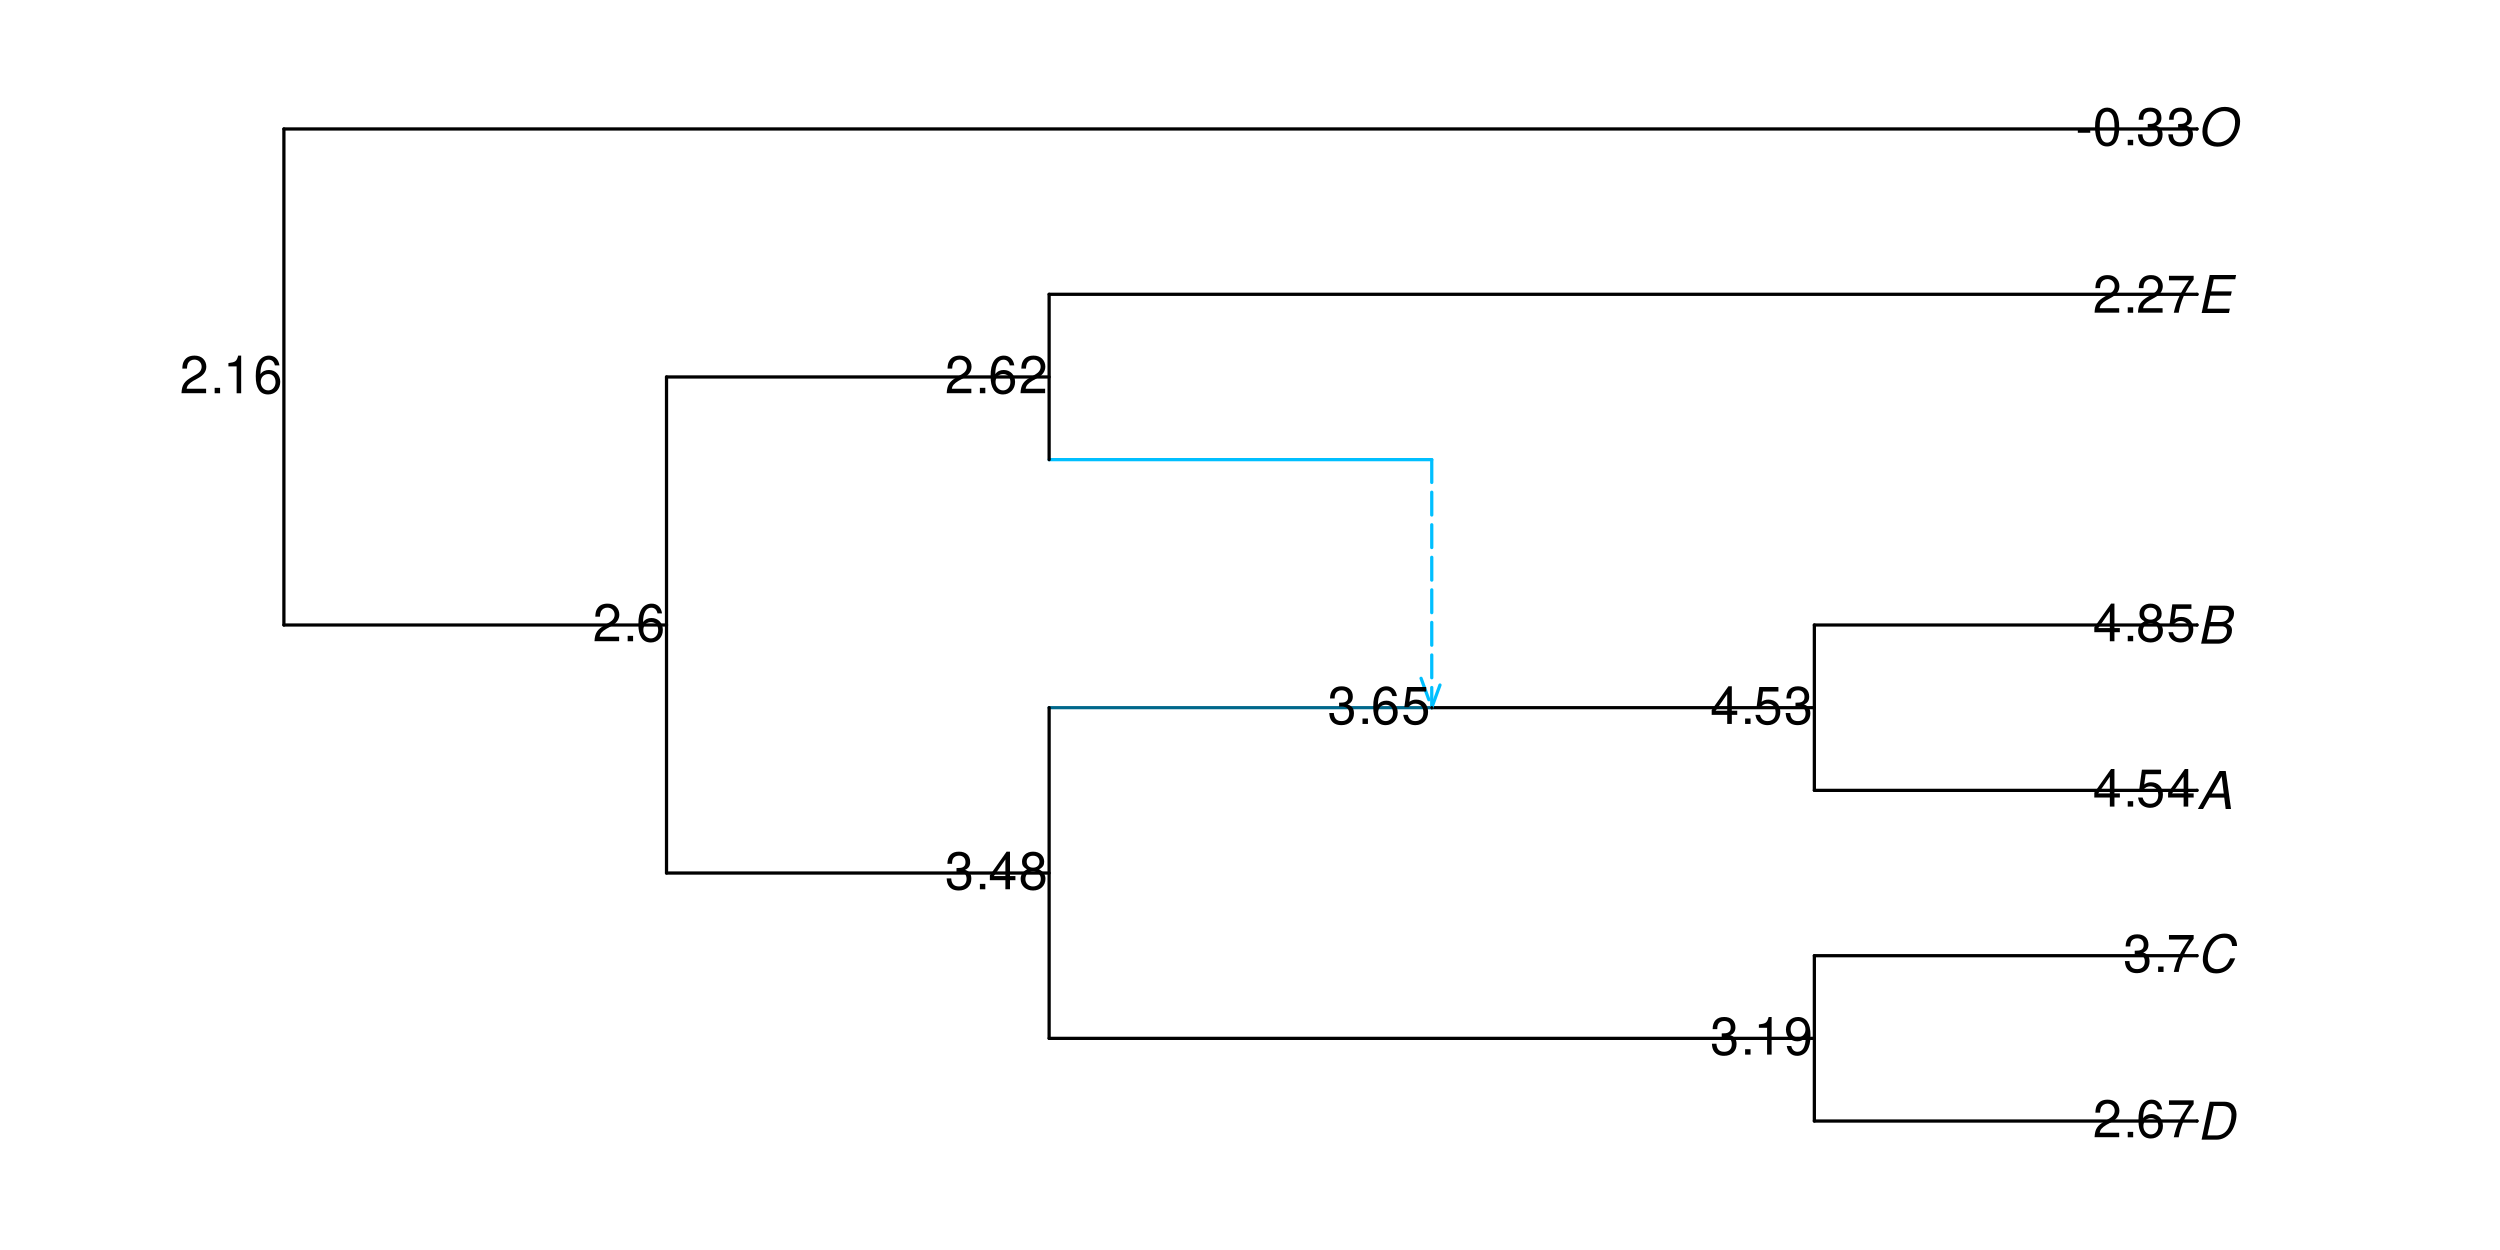
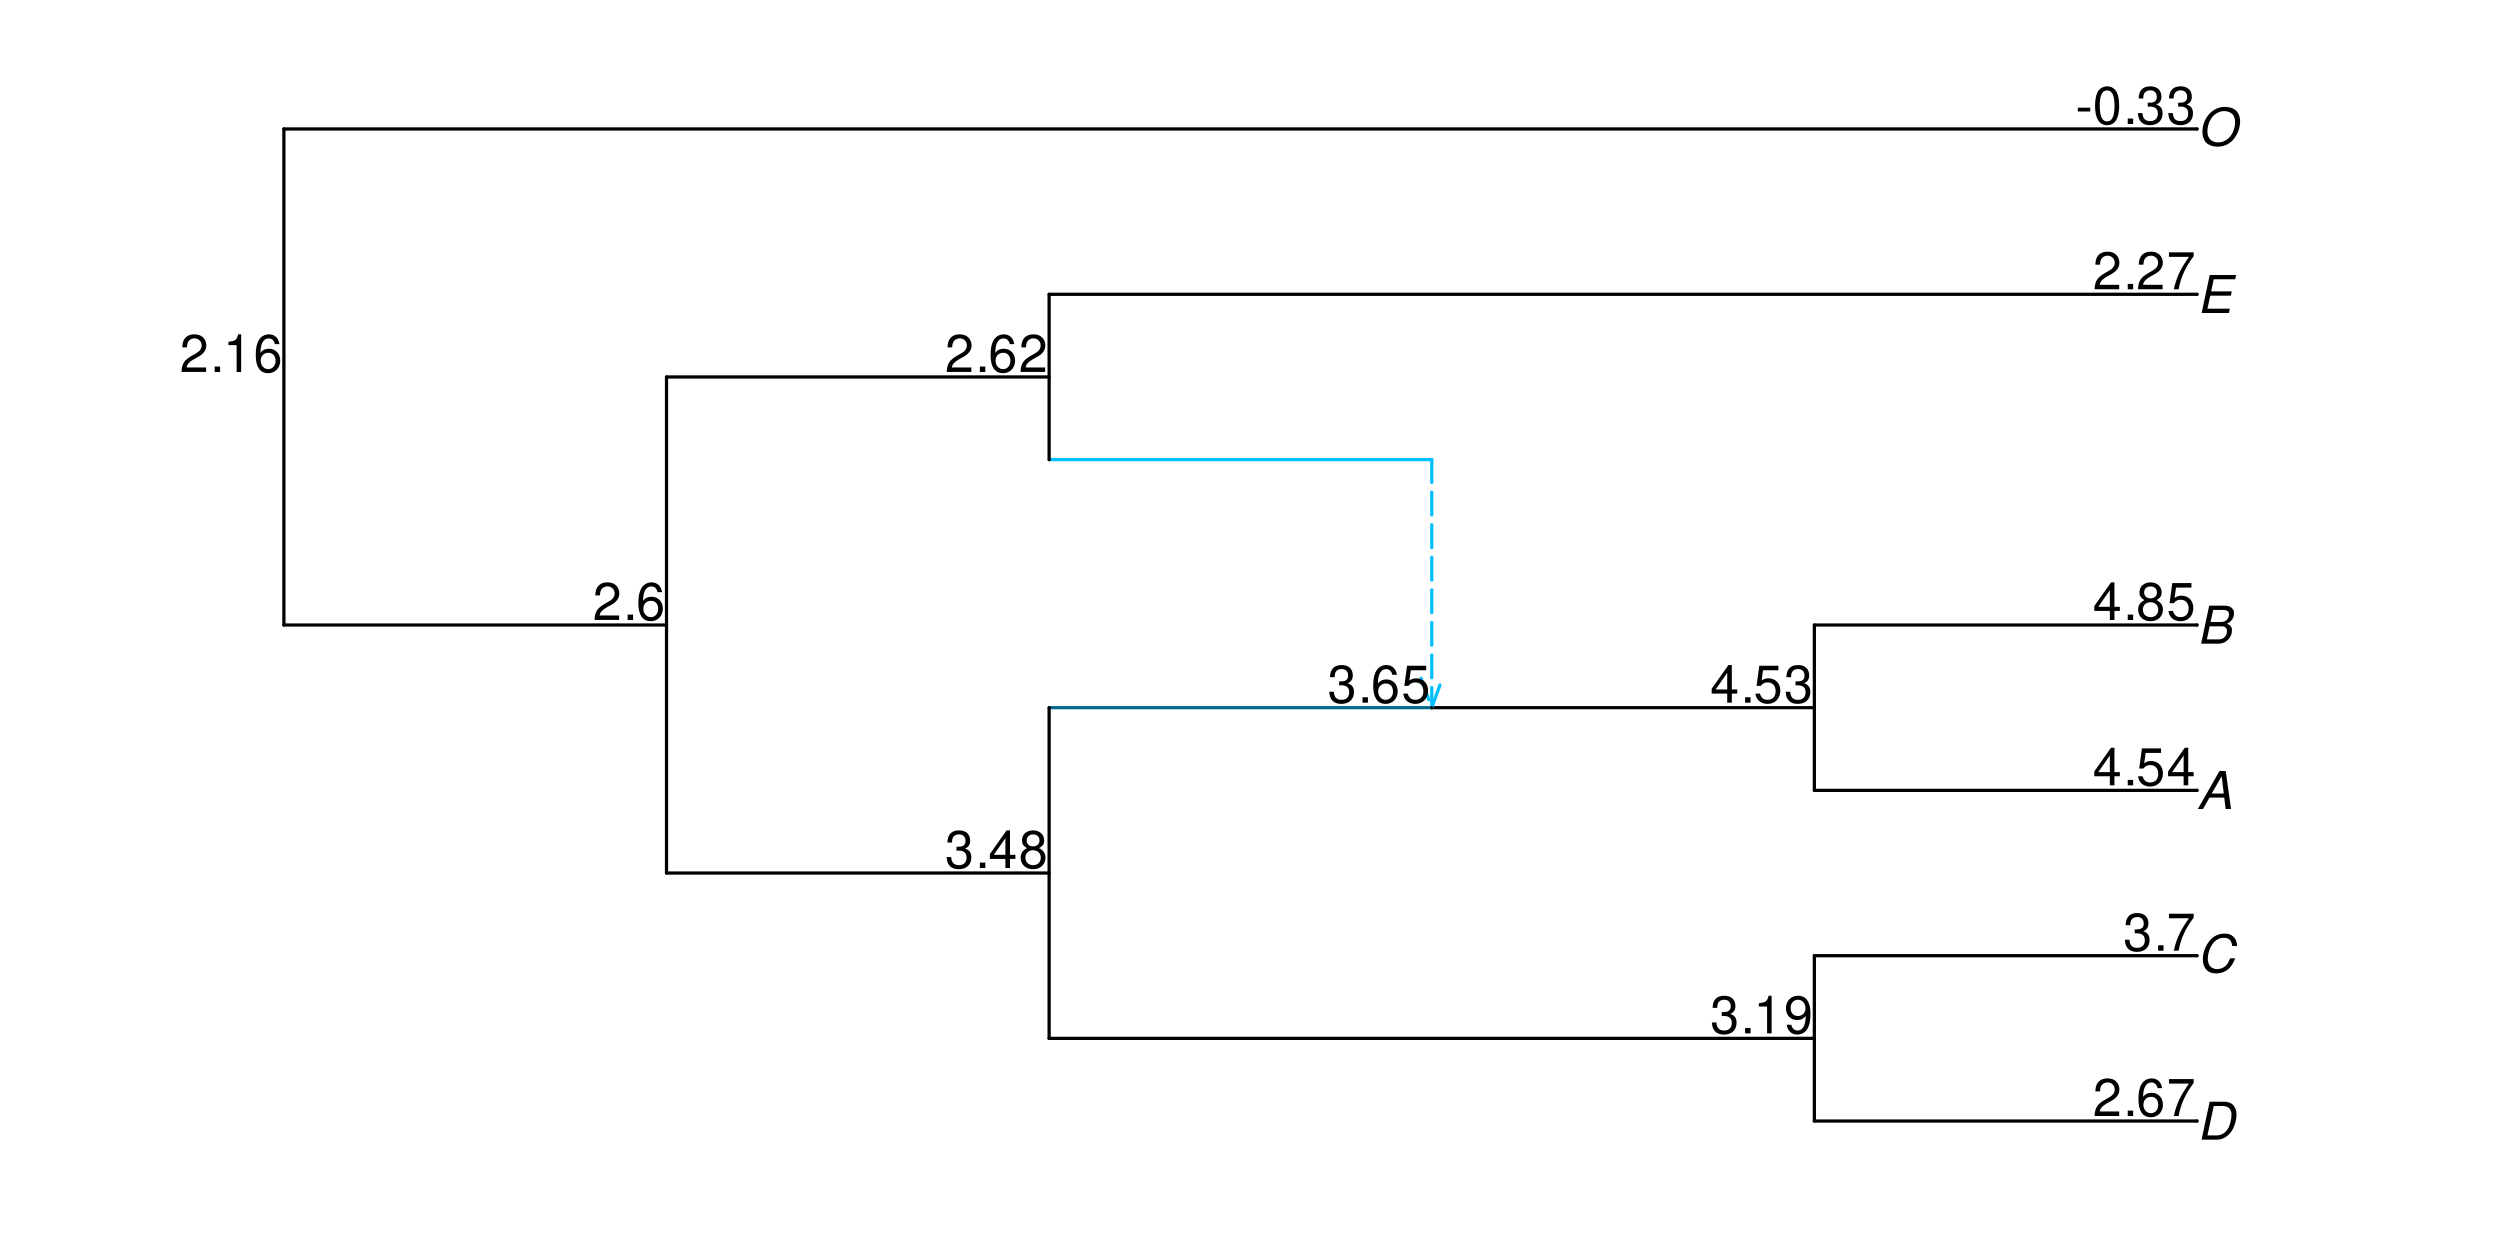
<svg xmlns="http://www.w3.org/2000/svg" xmlns:xlink="http://www.w3.org/1999/xlink" width="576" height="288" viewBox="0 0 576 288">
  <defs>
    <g>
      <g id="glyph-0-0">
        <path d="M 1.062 0 L 4.453 0 C 5.75 0 6.844 -0.547 7.719 -1.609 C 8.531 -2.609 9.109 -4.359 9.109 -5.859 C 9.109 -6.734 8.75 -7.625 8.188 -8.125 C 7.734 -8.531 7.094 -8.75 6.312 -8.75 L 2.922 -8.75 Z M 2.406 -0.984 L 3.859 -7.766 L 5.906 -7.766 C 6.734 -7.766 7.375 -7.453 7.688 -6.891 C 7.859 -6.547 7.953 -6.188 7.953 -5.766 C 7.953 -4.656 7.578 -3.219 7.094 -2.453 C 6.484 -1.5 5.562 -0.984 4.469 -0.984 Z M 2.406 -0.984 " />
      </g>
      <g id="glyph-0-1">
        <path d="M 9.234 -6.031 C 9.219 -6.547 9.156 -6.859 9.031 -7.219 C 8.781 -7.938 8.156 -8.531 7.422 -8.75 C 7.109 -8.844 6.75 -8.891 6.391 -8.891 C 5.266 -8.891 4.25 -8.516 3.469 -7.812 C 2.5 -6.938 1.797 -5.672 1.484 -4.234 C 1.391 -3.797 1.344 -3.344 1.344 -2.906 C 1.344 -1.484 2.047 -0.328 3.125 0.078 C 3.5 0.203 3.938 0.281 4.406 0.281 C 5.672 0.281 6.781 -0.188 7.562 -1.047 C 8.031 -1.562 8.406 -2.219 8.812 -3.188 L 7.641 -3.188 C 7.344 -2.516 7.156 -2.141 6.938 -1.844 C 6.438 -1.141 5.516 -0.703 4.578 -0.703 C 3.859 -0.703 3.141 -1.094 2.828 -1.688 C 2.609 -2.094 2.5 -2.578 2.5 -3.125 C 2.5 -5.078 3.594 -7.094 5 -7.688 C 5.359 -7.844 5.766 -7.922 6.188 -7.922 C 7.391 -7.922 7.984 -7.328 8.094 -6.031 Z M 9.234 -6.031 " />
      </g>
      <g id="glyph-0-2">
        <path d="M 6.281 -2.625 L 6.609 0 L 7.844 0 L 6.625 -8.75 L 5.188 -8.75 L 0.203 0 L 1.391 0 L 2.875 -2.625 Z M 6.172 -3.562 L 3.391 -3.562 L 5.688 -7.562 Z M 6.172 -3.562 " />
      </g>
      <g id="glyph-0-3">
        <path d="M 0.953 0 L 4.906 0 C 5.891 0 6.656 -0.344 7.281 -1.047 C 7.797 -1.625 8.062 -2.312 8.062 -3.094 C 8.062 -3.828 7.734 -4.25 6.906 -4.609 C 7.766 -4.984 8.328 -5.656 8.484 -6.484 C 8.516 -6.641 8.531 -6.812 8.531 -7.016 C 8.531 -7.469 8.406 -7.812 8.094 -8.141 C 7.688 -8.562 7.188 -8.75 6.359 -8.75 L 2.812 -8.75 Z M 3.125 -4.984 L 3.734 -7.766 L 5.891 -7.766 C 6.922 -7.766 7.375 -7.438 7.375 -6.734 C 7.375 -6.281 7.219 -5.859 6.922 -5.531 C 6.562 -5.141 6.094 -4.984 5.297 -4.984 Z M 2.281 -0.984 L 2.922 -4 L 5.641 -4 C 6.469 -4 6.906 -3.625 6.906 -2.906 C 6.906 -2.438 6.781 -2.031 6.5 -1.672 C 6.125 -1.188 5.672 -0.984 5 -0.984 Z M 2.281 -0.984 " />
      </g>
      <g id="glyph-0-4">
        <path d="M 3.062 -3.984 L 7.797 -3.984 L 8.016 -4.969 L 3.266 -4.969 L 3.859 -7.766 L 8.812 -7.766 L 9.016 -8.75 L 2.938 -8.75 L 1.078 0 L 7.359 0 L 7.562 -0.984 L 2.406 -0.984 Z M 3.062 -3.984 " />
      </g>
      <g id="glyph-0-5">
        <path d="M 6.438 -8.891 C 5.375 -8.891 4.453 -8.594 3.625 -7.969 C 2.609 -7.219 1.844 -6.078 1.469 -4.781 C 1.312 -4.25 1.25 -3.703 1.25 -3.156 C 1.25 -2.109 1.578 -1.203 2.125 -0.641 C 2.703 -0.078 3.672 0.281 4.688 0.281 C 6.594 0.281 8.047 -0.594 9.047 -2.312 C 9.641 -3.328 9.938 -4.453 9.938 -5.562 C 9.938 -6.203 9.781 -6.859 9.5 -7.375 C 9.172 -8 8.641 -8.422 7.875 -8.672 C 7.422 -8.812 6.969 -8.891 6.438 -8.891 Z M 6.297 -7.922 C 7.109 -7.922 7.891 -7.578 8.297 -7.062 C 8.609 -6.641 8.781 -6.078 8.781 -5.359 C 8.781 -4.453 8.547 -3.531 8.094 -2.719 C 7.578 -1.812 6.906 -1.219 6.031 -0.906 C 5.641 -0.75 5.266 -0.703 4.844 -0.703 C 3.547 -0.703 2.609 -1.469 2.438 -2.719 C 2.406 -2.891 2.406 -3.078 2.406 -3.25 C 2.406 -4.156 2.641 -5.094 3.094 -5.906 C 3.594 -6.797 4.266 -7.391 5.141 -7.719 C 5.531 -7.859 5.891 -7.922 6.297 -7.922 Z M 6.297 -7.922 " />
      </g>
      <g id="glyph-1-0">
        <path d="M 6.078 -1.047 L 1.594 -1.047 C 1.703 -1.766 2.094 -2.219 3.125 -2.859 L 4.328 -3.531 C 5.516 -4.188 6.125 -5.078 6.125 -6.141 C 6.125 -6.859 5.844 -7.531 5.344 -8 C 4.844 -8.453 4.219 -8.672 3.406 -8.672 C 2.328 -8.672 1.531 -8.297 1.062 -7.547 C 0.75 -7.094 0.625 -6.547 0.594 -5.672 L 1.656 -5.672 C 1.688 -6.266 1.766 -6.609 1.906 -6.906 C 2.188 -7.422 2.734 -7.75 3.375 -7.75 C 4.328 -7.75 5.047 -7.062 5.047 -6.125 C 5.047 -5.422 4.656 -4.828 3.906 -4.391 L 2.797 -3.75 C 1.016 -2.719 0.5 -1.906 0.406 -0.016 L 6.078 -0.016 Z M 6.078 -1.047 " />
      </g>
      <g id="glyph-1-1">
        <path d="M 2.297 -1.25 L 1.047 -1.25 L 1.047 0 L 2.297 0 Z M 2.297 -1.25 " />
      </g>
      <g id="glyph-1-2">
        <path d="M 5.969 -6.422 C 5.766 -7.844 4.859 -8.672 3.562 -8.672 C 2.625 -8.672 1.781 -8.219 1.281 -7.438 C 0.75 -6.594 0.516 -5.531 0.516 -3.953 C 0.516 -2.5 0.719 -1.578 1.234 -0.797 C 1.688 -0.094 2.438 0.281 3.375 0.281 C 4.984 0.281 6.156 -0.938 6.156 -2.625 C 6.156 -4.219 5.078 -5.359 3.547 -5.359 C 2.719 -5.359 2.047 -5.047 1.594 -4.406 C 1.609 -6.547 2.281 -7.734 3.484 -7.734 C 4.234 -7.734 4.75 -7.266 4.922 -6.422 Z M 3.422 -4.422 C 4.438 -4.422 5.078 -3.703 5.078 -2.547 C 5.078 -1.453 4.359 -0.656 3.391 -0.656 C 2.406 -0.656 1.656 -1.484 1.656 -2.594 C 1.656 -3.672 2.375 -4.422 3.422 -4.422 Z M 3.422 -4.422 " />
      </g>
      <g id="glyph-1-3">
        <path d="M 6.234 -8.516 L 0.547 -8.516 L 0.547 -7.469 L 5.141 -7.469 C 3.125 -4.578 2.297 -2.797 1.656 0 L 2.781 0 C 3.25 -2.719 4.312 -5.062 6.234 -7.625 Z M 6.234 -8.516 " />
      </g>
      <g id="glyph-1-4">
        <path d="M 2.656 -4 L 3.234 -4 C 4.375 -4 4.984 -3.453 4.984 -2.406 C 4.984 -1.312 4.328 -0.656 3.234 -0.656 C 2.078 -0.656 1.516 -1.25 1.438 -2.516 L 0.391 -2.516 C 0.438 -1.828 0.547 -1.375 0.75 -0.984 C 1.203 -0.141 2.031 0.281 3.188 0.281 C 4.938 0.281 6.078 -0.781 6.078 -2.422 C 6.078 -3.531 5.656 -4.125 4.625 -4.484 C 5.422 -4.812 5.812 -5.406 5.812 -6.281 C 5.812 -7.781 4.844 -8.672 3.234 -8.672 C 1.516 -8.672 0.594 -7.719 0.562 -5.875 L 1.625 -5.875 C 1.625 -6.406 1.688 -6.703 1.812 -6.969 C 2.047 -7.469 2.578 -7.75 3.234 -7.75 C 4.172 -7.75 4.734 -7.188 4.734 -6.25 C 4.734 -5.641 4.531 -5.266 4.062 -5.062 C 3.766 -4.938 3.391 -4.891 2.656 -4.891 Z M 2.656 -4 " />
      </g>
      <g id="glyph-1-5">
        <path d="M 3.109 -6.188 L 3.109 0 L 4.156 0 L 4.156 -8.672 L 3.469 -8.672 C 3.094 -7.344 2.859 -7.156 1.219 -6.953 L 1.219 -6.188 Z M 3.109 -6.188 " />
      </g>
      <g id="glyph-1-6">
        <path d="M 0.641 -1.984 C 0.844 -0.562 1.75 0.281 3.047 0.281 C 4 0.281 4.844 -0.188 5.344 -0.953 C 5.875 -1.812 6.109 -2.875 6.109 -4.438 C 6.109 -5.906 5.891 -6.828 5.391 -7.594 C 4.922 -8.297 4.172 -8.672 3.234 -8.672 C 1.625 -8.672 0.453 -7.469 0.453 -5.781 C 0.453 -4.188 1.531 -3.062 3.078 -3.062 C 3.875 -3.062 4.469 -3.344 5.016 -4.016 C 5 -1.844 4.328 -0.656 3.125 -0.656 C 2.375 -0.656 1.859 -1.141 1.688 -1.984 Z M 3.234 -7.75 C 4.219 -7.75 4.953 -6.922 4.953 -5.812 C 4.953 -4.734 4.234 -4 3.188 -4 C 2.172 -4 1.531 -4.719 1.531 -5.875 C 1.531 -6.953 2.25 -7.75 3.234 -7.75 Z M 3.234 -7.75 " />
      </g>
      <g id="glyph-1-7">
        <path d="M 3.922 -2.094 L 3.922 0 L 4.984 0 L 4.984 -2.094 L 6.234 -2.094 L 6.234 -3.047 L 4.984 -3.047 L 4.984 -8.672 L 4.203 -8.672 L 0.344 -3.219 L 0.344 -2.094 Z M 3.922 -3.047 L 1.266 -3.047 L 3.922 -6.875 Z M 3.922 -3.047 " />
      </g>
      <g id="glyph-1-8">
        <path d="M 5.719 -8.516 L 1.312 -8.516 L 0.688 -3.875 L 1.656 -3.875 C 2.141 -4.469 2.562 -4.672 3.234 -4.672 C 4.375 -4.672 5.078 -3.891 5.078 -2.625 C 5.078 -1.406 4.375 -0.656 3.219 -0.656 C 2.297 -0.656 1.734 -1.125 1.469 -2.094 L 0.422 -2.094 C 0.562 -1.391 0.688 -1.062 0.938 -0.75 C 1.422 -0.094 2.281 0.281 3.234 0.281 C 4.953 0.281 6.156 -0.969 6.156 -2.766 C 6.156 -4.453 5.047 -5.609 3.406 -5.609 C 2.812 -5.609 2.328 -5.453 1.844 -5.094 L 2.172 -7.469 L 5.719 -7.469 Z M 5.719 -8.516 " />
      </g>
      <g id="glyph-1-9">
        <path d="M 4.688 -4.578 C 5.578 -5.109 5.859 -5.547 5.859 -6.359 C 5.859 -7.734 4.812 -8.672 3.297 -8.672 C 1.797 -8.672 0.75 -7.734 0.75 -6.375 C 0.75 -5.547 1.016 -5.125 1.891 -4.578 C 0.922 -4.078 0.438 -3.375 0.438 -2.406 C 0.438 -0.828 1.609 0.281 3.297 0.281 C 4.984 0.281 6.156 -0.828 6.156 -2.406 C 6.156 -3.375 5.672 -4.078 4.688 -4.578 Z M 3.297 -7.734 C 4.203 -7.734 4.781 -7.203 4.781 -6.344 C 4.781 -5.516 4.188 -4.984 3.297 -4.984 C 2.406 -4.984 1.828 -5.516 1.828 -6.359 C 1.828 -7.203 2.406 -7.734 3.297 -7.734 Z M 3.297 -4.094 C 4.359 -4.094 5.078 -3.391 5.078 -2.391 C 5.078 -1.344 4.375 -0.656 3.281 -0.656 C 2.25 -0.656 1.531 -1.375 1.531 -2.375 C 1.531 -3.406 2.234 -4.094 3.297 -4.094 Z M 3.297 -4.094 " />
      </g>
      <g id="glyph-1-10">
        <path d="M 3.406 -3.75 L 0.547 -3.75 L 0.547 -2.875 L 3.406 -2.875 Z M 3.406 -3.75 " />
      </g>
      <g id="glyph-1-11">
        <path d="M 3.297 -8.672 C 2.516 -8.672 1.781 -8.312 1.344 -7.734 C 0.797 -6.953 0.516 -5.812 0.516 -4.203 C 0.516 -1.266 1.469 0.281 3.297 0.281 C 5.094 0.281 6.078 -1.266 6.078 -4.125 C 6.078 -5.812 5.812 -6.938 5.25 -7.734 C 4.812 -8.328 4.109 -8.672 3.297 -8.672 Z M 3.297 -7.734 C 4.438 -7.734 5 -6.578 5 -4.219 C 5 -1.75 4.453 -0.594 3.281 -0.594 C 2.156 -0.594 1.594 -1.797 1.594 -4.188 C 1.594 -6.578 2.156 -7.734 3.297 -7.734 Z M 3.297 -7.734 " />
      </g>
    </g>
  </defs>
  <rect x="-57.6" y="-28.8" width="691.2" height="345.6" fill="rgb(100%, 100%, 100%)" fill-opacity="1" />
  <path fill="none" stroke-width="0.75" stroke-linecap="round" stroke-linejoin="round" stroke="rgb(0%, 0%, 0%)" stroke-opacity="1" stroke-miterlimit="10" d="M 418.027 258.285 L 506.184 258.285 " />
  <path fill="none" stroke-width="0.75" stroke-linecap="round" stroke-linejoin="round" stroke="rgb(0%, 0%, 0%)" stroke-opacity="1" stroke-miterlimit="10" d="M 418.027 220.191 L 506.184 220.191 " />
  <path fill="none" stroke-width="0.75" stroke-linecap="round" stroke-linejoin="round" stroke="rgb(0%, 0%, 0%)" stroke-opacity="1" stroke-miterlimit="10" d="M 241.719 239.238 L 418.027 239.238 " />
  <path fill="none" stroke-width="0.75" stroke-linecap="round" stroke-linejoin="round" stroke="rgb(0%, 0%, 0%)" stroke-opacity="1" stroke-miterlimit="10" d="M 418.027 182.094 L 506.184 182.094 " />
  <path fill="none" stroke-width="0.75" stroke-linecap="round" stroke-linejoin="round" stroke="rgb(0%, 0%, 0%)" stroke-opacity="1" stroke-miterlimit="10" d="M 418.027 144 L 506.184 144 " />
  <path fill="none" stroke-width="0.75" stroke-linecap="round" stroke-linejoin="round" stroke="rgb(0%, 0%, 0%)" stroke-opacity="1" stroke-miterlimit="10" d="M 329.875 163.047 L 418.027 163.047 " />
  <path fill="none" stroke-width="0.75" stroke-linecap="round" stroke-linejoin="round" stroke="rgb(0%, 40.784%, 54.51%)" stroke-opacity="1" stroke-miterlimit="10" d="M 241.719 163.047 L 329.875 163.047 " />
  <path fill="none" stroke-width="0.75" stroke-linecap="round" stroke-linejoin="round" stroke="rgb(0%, 0%, 0%)" stroke-opacity="1" stroke-miterlimit="10" d="M 153.566 201.145 L 241.719 201.145 " />
  <path fill="none" stroke-width="0.75" stroke-linecap="round" stroke-linejoin="round" stroke="rgb(0%, 74.902%, 100%)" stroke-opacity="1" stroke-miterlimit="10" d="M 241.719 105.906 L 329.875 105.906 " />
  <path fill="none" stroke-width="0.75" stroke-linecap="round" stroke-linejoin="round" stroke="rgb(0%, 0%, 0%)" stroke-opacity="1" stroke-miterlimit="10" d="M 241.719 67.809 L 506.184 67.809 " />
  <path fill="none" stroke-width="0.75" stroke-linecap="round" stroke-linejoin="round" stroke="rgb(0%, 0%, 0%)" stroke-opacity="1" stroke-miterlimit="10" d="M 153.566 86.855 L 241.719 86.855 " />
  <path fill="none" stroke-width="0.75" stroke-linecap="round" stroke-linejoin="round" stroke="rgb(0%, 0%, 0%)" stroke-opacity="1" stroke-miterlimit="10" d="M 65.41 144 L 153.566 144 " />
  <path fill="none" stroke-width="0.75" stroke-linecap="round" stroke-linejoin="round" stroke="rgb(0%, 0%, 0%)" stroke-opacity="1" stroke-miterlimit="10" d="M 65.41 29.715 L 506.184 29.715 " />
  <path fill="none" stroke-width="0.75" stroke-linecap="round" stroke-linejoin="round" stroke="rgb(0%, 74.902%, 100%)" stroke-opacity="1" stroke-dasharray="5.25 2.25" stroke-miterlimit="10" d="M 329.875 105.906 L 329.875 163.047 " />
  <path fill="none" stroke-width="0.75" stroke-linecap="round" stroke-linejoin="round" stroke="rgb(0%, 74.902%, 100%)" stroke-opacity="1" stroke-dasharray="5.25 2.25" stroke-miterlimit="10" d="M 327.41 156.281 L 329.875 163.047 L 332.336 156.281 " />
  <path fill="none" stroke-width="0.75" stroke-linecap="round" stroke-linejoin="round" stroke="rgb(0%, 0%, 0%)" stroke-opacity="1" stroke-miterlimit="10" d="M 506.184 258.285 L 506.184 258.285 " />
  <path fill="none" stroke-width="0.75" stroke-linecap="round" stroke-linejoin="round" stroke="rgb(0%, 0%, 0%)" stroke-opacity="1" stroke-miterlimit="10" d="M 506.184 220.191 L 506.184 220.191 " />
  <path fill="none" stroke-width="0.75" stroke-linecap="round" stroke-linejoin="round" stroke="rgb(0%, 0%, 0%)" stroke-opacity="1" stroke-miterlimit="10" d="M 418.027 258.285 L 418.027 220.191 " />
  <path fill="none" stroke-width="0.75" stroke-linecap="round" stroke-linejoin="round" stroke="rgb(0%, 0%, 0%)" stroke-opacity="1" stroke-miterlimit="10" d="M 506.184 182.094 L 506.184 182.094 " />
  <path fill="none" stroke-width="0.75" stroke-linecap="round" stroke-linejoin="round" stroke="rgb(0%, 0%, 0%)" stroke-opacity="1" stroke-miterlimit="10" d="M 506.184 144 L 506.184 144 " />
  <path fill="none" stroke-width="0.75" stroke-linecap="round" stroke-linejoin="round" stroke="rgb(0%, 0%, 0%)" stroke-opacity="1" stroke-miterlimit="10" d="M 418.027 182.094 L 418.027 144 " />
  <path fill="none" stroke-width="0.75" stroke-linecap="round" stroke-linejoin="round" stroke="rgb(0%, 0%, 0%)" stroke-opacity="1" stroke-miterlimit="10" d="M 329.875 163.047 L 329.875 163.047 " />
  <path fill="none" stroke-width="0.75" stroke-linecap="round" stroke-linejoin="round" stroke="rgb(0%, 0%, 0%)" stroke-opacity="1" stroke-miterlimit="10" d="M 241.719 239.238 L 241.719 163.047 " />
  <path fill="none" stroke-width="0.75" stroke-linecap="round" stroke-linejoin="round" stroke="rgb(0%, 0%, 0%)" stroke-opacity="1" stroke-miterlimit="10" d="M 506.184 67.809 L 506.184 67.809 " />
  <path fill="none" stroke-width="0.75" stroke-linecap="round" stroke-linejoin="round" stroke="rgb(0%, 0%, 0%)" stroke-opacity="1" stroke-miterlimit="10" d="M 241.719 105.906 L 241.719 67.809 " />
  <path fill="none" stroke-width="0.75" stroke-linecap="round" stroke-linejoin="round" stroke="rgb(0%, 0%, 0%)" stroke-opacity="1" stroke-miterlimit="10" d="M 153.566 201.145 L 153.566 86.855 " />
  <path fill="none" stroke-width="0.75" stroke-linecap="round" stroke-linejoin="round" stroke="rgb(0%, 0%, 0%)" stroke-opacity="1" stroke-miterlimit="10" d="M 506.184 29.715 L 506.184 29.715 " />
  <path fill="none" stroke-width="0.75" stroke-linecap="round" stroke-linejoin="round" stroke="rgb(0%, 0%, 0%)" stroke-opacity="1" stroke-miterlimit="10" d="M 65.41 144 L 65.41 29.715 " />
  <g fill="rgb(0%, 0%, 0%)" fill-opacity="1">
    <use xlink:href="#glyph-0-0" x="506.184" y="262.585" />
  </g>
  <g fill="rgb(0%, 0%, 0%)" fill-opacity="1">
    <use xlink:href="#glyph-0-1" x="506.184" y="223.991" />
  </g>
  <g fill="rgb(0%, 0%, 0%)" fill-opacity="1">
    <use xlink:href="#glyph-0-2" x="506.184" y="186.394" />
  </g>
  <g fill="rgb(0%, 0%, 0%)" fill-opacity="1">
    <use xlink:href="#glyph-0-3" x="506.184" y="148.3" />
  </g>
  <g fill="rgb(0%, 0%, 0%)" fill-opacity="1">
    <use xlink:href="#glyph-0-4" x="506.184" y="72.108" />
  </g>
  <g fill="rgb(0%, 0%, 0%)" fill-opacity="1">
    <use xlink:href="#glyph-0-5" x="506.184" y="33.515" />
  </g>
  <g fill="rgb(0%, 0%, 0%)" fill-opacity="1">
-     <use xlink:href="#glyph-1-0" x="482.184" y="262.033" />
-     <use xlink:href="#glyph-1-1" x="489.184" y="262.033" />
-     <use xlink:href="#glyph-1-2" x="492.184" y="262.033" />
-     <use xlink:href="#glyph-1-3" x="499.184" y="262.033" />
+     <use xlink:href="#glyph-1-0" x="482.184" y="257.135" />
+     <use xlink:href="#glyph-1-1" x="489.184" y="257.135" />
+     <use xlink:href="#glyph-1-2" x="492.184" y="257.135" />
+     <use xlink:href="#glyph-1-3" x="499.184" y="257.135" />
  </g>
  <g fill="rgb(0%, 0%, 0%)" fill-opacity="1">
-     <use xlink:href="#glyph-1-4" x="489.184" y="223.939" />
-     <use xlink:href="#glyph-1-1" x="496.184" y="223.939" />
-     <use xlink:href="#glyph-1-3" x="499.184" y="223.939" />
+     <use xlink:href="#glyph-1-4" x="489.184" y="219.037" />
+     <use xlink:href="#glyph-1-1" x="496.184" y="219.037" />
+     <use xlink:href="#glyph-1-3" x="499.184" y="219.037" />
  </g>
  <g fill="rgb(0%, 0%, 0%)" fill-opacity="1">
-     <use xlink:href="#glyph-1-4" x="394.027" y="242.986" />
-     <use xlink:href="#glyph-1-1" x="401.027" y="242.986" />
-     <use xlink:href="#glyph-1-5" x="404.027" y="242.986" />
-     <use xlink:href="#glyph-1-6" x="411.027" y="242.986" />
+     <use xlink:href="#glyph-1-4" x="394.027" y="238.088" />
+     <use xlink:href="#glyph-1-1" x="401.027" y="238.088" />
+     <use xlink:href="#glyph-1-5" x="404.027" y="238.088" />
+     <use xlink:href="#glyph-1-6" x="411.027" y="238.088" />
  </g>
  <g fill="rgb(0%, 0%, 0%)" fill-opacity="1">
-     <use xlink:href="#glyph-1-7" x="482.184" y="185.842" />
-     <use xlink:href="#glyph-1-1" x="489.184" y="185.842" />
-     <use xlink:href="#glyph-1-8" x="492.184" y="185.842" />
-     <use xlink:href="#glyph-1-7" x="499.184" y="185.842" />
+     <use xlink:href="#glyph-1-7" x="482.184" y="180.943" />
+     <use xlink:href="#glyph-1-1" x="489.184" y="180.943" />
+     <use xlink:href="#glyph-1-8" x="492.184" y="180.943" />
+     <use xlink:href="#glyph-1-7" x="499.184" y="180.943" />
  </g>
  <g fill="rgb(0%, 0%, 0%)" fill-opacity="1">
-     <use xlink:href="#glyph-1-7" x="482.184" y="147.748" />
-     <use xlink:href="#glyph-1-1" x="489.184" y="147.748" />
-     <use xlink:href="#glyph-1-9" x="492.184" y="147.748" />
-     <use xlink:href="#glyph-1-8" x="499.184" y="147.748" />
+     <use xlink:href="#glyph-1-7" x="482.184" y="142.85" />
+     <use xlink:href="#glyph-1-1" x="489.184" y="142.85" />
+     <use xlink:href="#glyph-1-9" x="492.184" y="142.85" />
+     <use xlink:href="#glyph-1-8" x="499.184" y="142.85" />
  </g>
  <g fill="rgb(0%, 0%, 0%)" fill-opacity="1">
-     <use xlink:href="#glyph-1-7" x="394.027" y="166.795" />
-     <use xlink:href="#glyph-1-1" x="401.027" y="166.795" />
-     <use xlink:href="#glyph-1-8" x="404.027" y="166.795" />
-     <use xlink:href="#glyph-1-4" x="411.027" y="166.795" />
+     <use xlink:href="#glyph-1-7" x="394.027" y="161.896" />
+     <use xlink:href="#glyph-1-1" x="401.027" y="161.896" />
+     <use xlink:href="#glyph-1-8" x="404.027" y="161.896" />
+     <use xlink:href="#glyph-1-4" x="411.027" y="161.896" />
  </g>
  <g fill="rgb(0%, 0%, 0%)" fill-opacity="1">
-     <use xlink:href="#glyph-1-4" x="305.875" y="166.795" />
-     <use xlink:href="#glyph-1-1" x="312.875" y="166.795" />
-     <use xlink:href="#glyph-1-2" x="315.875" y="166.795" />
-     <use xlink:href="#glyph-1-8" x="322.875" y="166.795" />
+     <use xlink:href="#glyph-1-4" x="305.875" y="161.896" />
+     <use xlink:href="#glyph-1-1" x="312.875" y="161.896" />
+     <use xlink:href="#glyph-1-2" x="315.875" y="161.896" />
+     <use xlink:href="#glyph-1-8" x="322.875" y="161.896" />
  </g>
  <g fill="rgb(0%, 0%, 0%)" fill-opacity="1">
-     <use xlink:href="#glyph-1-4" x="217.719" y="204.893" />
-     <use xlink:href="#glyph-1-1" x="224.719" y="204.893" />
-     <use xlink:href="#glyph-1-7" x="227.719" y="204.893" />
-     <use xlink:href="#glyph-1-9" x="234.719" y="204.893" />
+     <use xlink:href="#glyph-1-4" x="217.719" y="199.99" />
+     <use xlink:href="#glyph-1-1" x="224.719" y="199.99" />
+     <use xlink:href="#glyph-1-7" x="227.719" y="199.99" />
+     <use xlink:href="#glyph-1-9" x="234.719" y="199.99" />
  </g>
  <g fill="rgb(0%, 0%, 0%)" fill-opacity="1">
-     <use xlink:href="#glyph-1-0" x="482.184" y="72.057" />
-     <use xlink:href="#glyph-1-1" x="489.184" y="72.057" />
-     <use xlink:href="#glyph-1-0" x="492.184" y="72.057" />
-     <use xlink:href="#glyph-1-3" x="499.184" y="72.057" />
+     <use xlink:href="#glyph-1-0" x="482.184" y="66.658" />
+     <use xlink:href="#glyph-1-1" x="489.184" y="66.658" />
+     <use xlink:href="#glyph-1-0" x="492.184" y="66.658" />
+     <use xlink:href="#glyph-1-3" x="499.184" y="66.658" />
  </g>
  <g fill="rgb(0%, 0%, 0%)" fill-opacity="1">
-     <use xlink:href="#glyph-1-0" x="217.719" y="90.604" />
-     <use xlink:href="#glyph-1-1" x="224.719" y="90.604" />
-     <use xlink:href="#glyph-1-2" x="227.719" y="90.604" />
-     <use xlink:href="#glyph-1-0" x="234.719" y="90.604" />
+     <use xlink:href="#glyph-1-0" x="217.719" y="85.705" />
+     <use xlink:href="#glyph-1-1" x="224.719" y="85.705" />
+     <use xlink:href="#glyph-1-2" x="227.719" y="85.705" />
+     <use xlink:href="#glyph-1-0" x="234.719" y="85.705" />
  </g>
  <g fill="rgb(0%, 0%, 0%)" fill-opacity="1">
-     <use xlink:href="#glyph-1-0" x="136.566" y="147.748" />
-     <use xlink:href="#glyph-1-1" x="143.566" y="147.748" />
-     <use xlink:href="#glyph-1-2" x="146.566" y="147.748" />
+     <use xlink:href="#glyph-1-0" x="136.566" y="142.85" />
+     <use xlink:href="#glyph-1-1" x="143.566" y="142.85" />
+     <use xlink:href="#glyph-1-2" x="146.566" y="142.85" />
  </g>
  <g fill="rgb(0%, 0%, 0%)" fill-opacity="1">
-     <use xlink:href="#glyph-1-10" x="478.184" y="33.463" />
-     <use xlink:href="#glyph-1-11" x="482.184" y="33.463" />
-     <use xlink:href="#glyph-1-1" x="489.184" y="33.463" />
-     <use xlink:href="#glyph-1-4" x="492.184" y="33.463" />
-     <use xlink:href="#glyph-1-4" x="499.184" y="33.463" />
+     <use xlink:href="#glyph-1-10" x="478.184" y="28.561" />
+     <use xlink:href="#glyph-1-11" x="482.184" y="28.561" />
+     <use xlink:href="#glyph-1-1" x="489.184" y="28.561" />
+     <use xlink:href="#glyph-1-4" x="492.184" y="28.561" />
+     <use xlink:href="#glyph-1-4" x="499.184" y="28.561" />
  </g>
  <g fill="rgb(0%, 0%, 0%)" fill-opacity="1">
-     <use xlink:href="#glyph-1-0" x="41.41" y="90.604" />
-     <use xlink:href="#glyph-1-1" x="48.41" y="90.604" />
-     <use xlink:href="#glyph-1-5" x="51.41" y="90.604" />
-     <use xlink:href="#glyph-1-2" x="58.41" y="90.604" />
+     <use xlink:href="#glyph-1-0" x="41.41" y="85.705" />
+     <use xlink:href="#glyph-1-1" x="48.41" y="85.705" />
+     <use xlink:href="#glyph-1-5" x="51.41" y="85.705" />
+     <use xlink:href="#glyph-1-2" x="58.41" y="85.705" />
  </g>
</svg>
